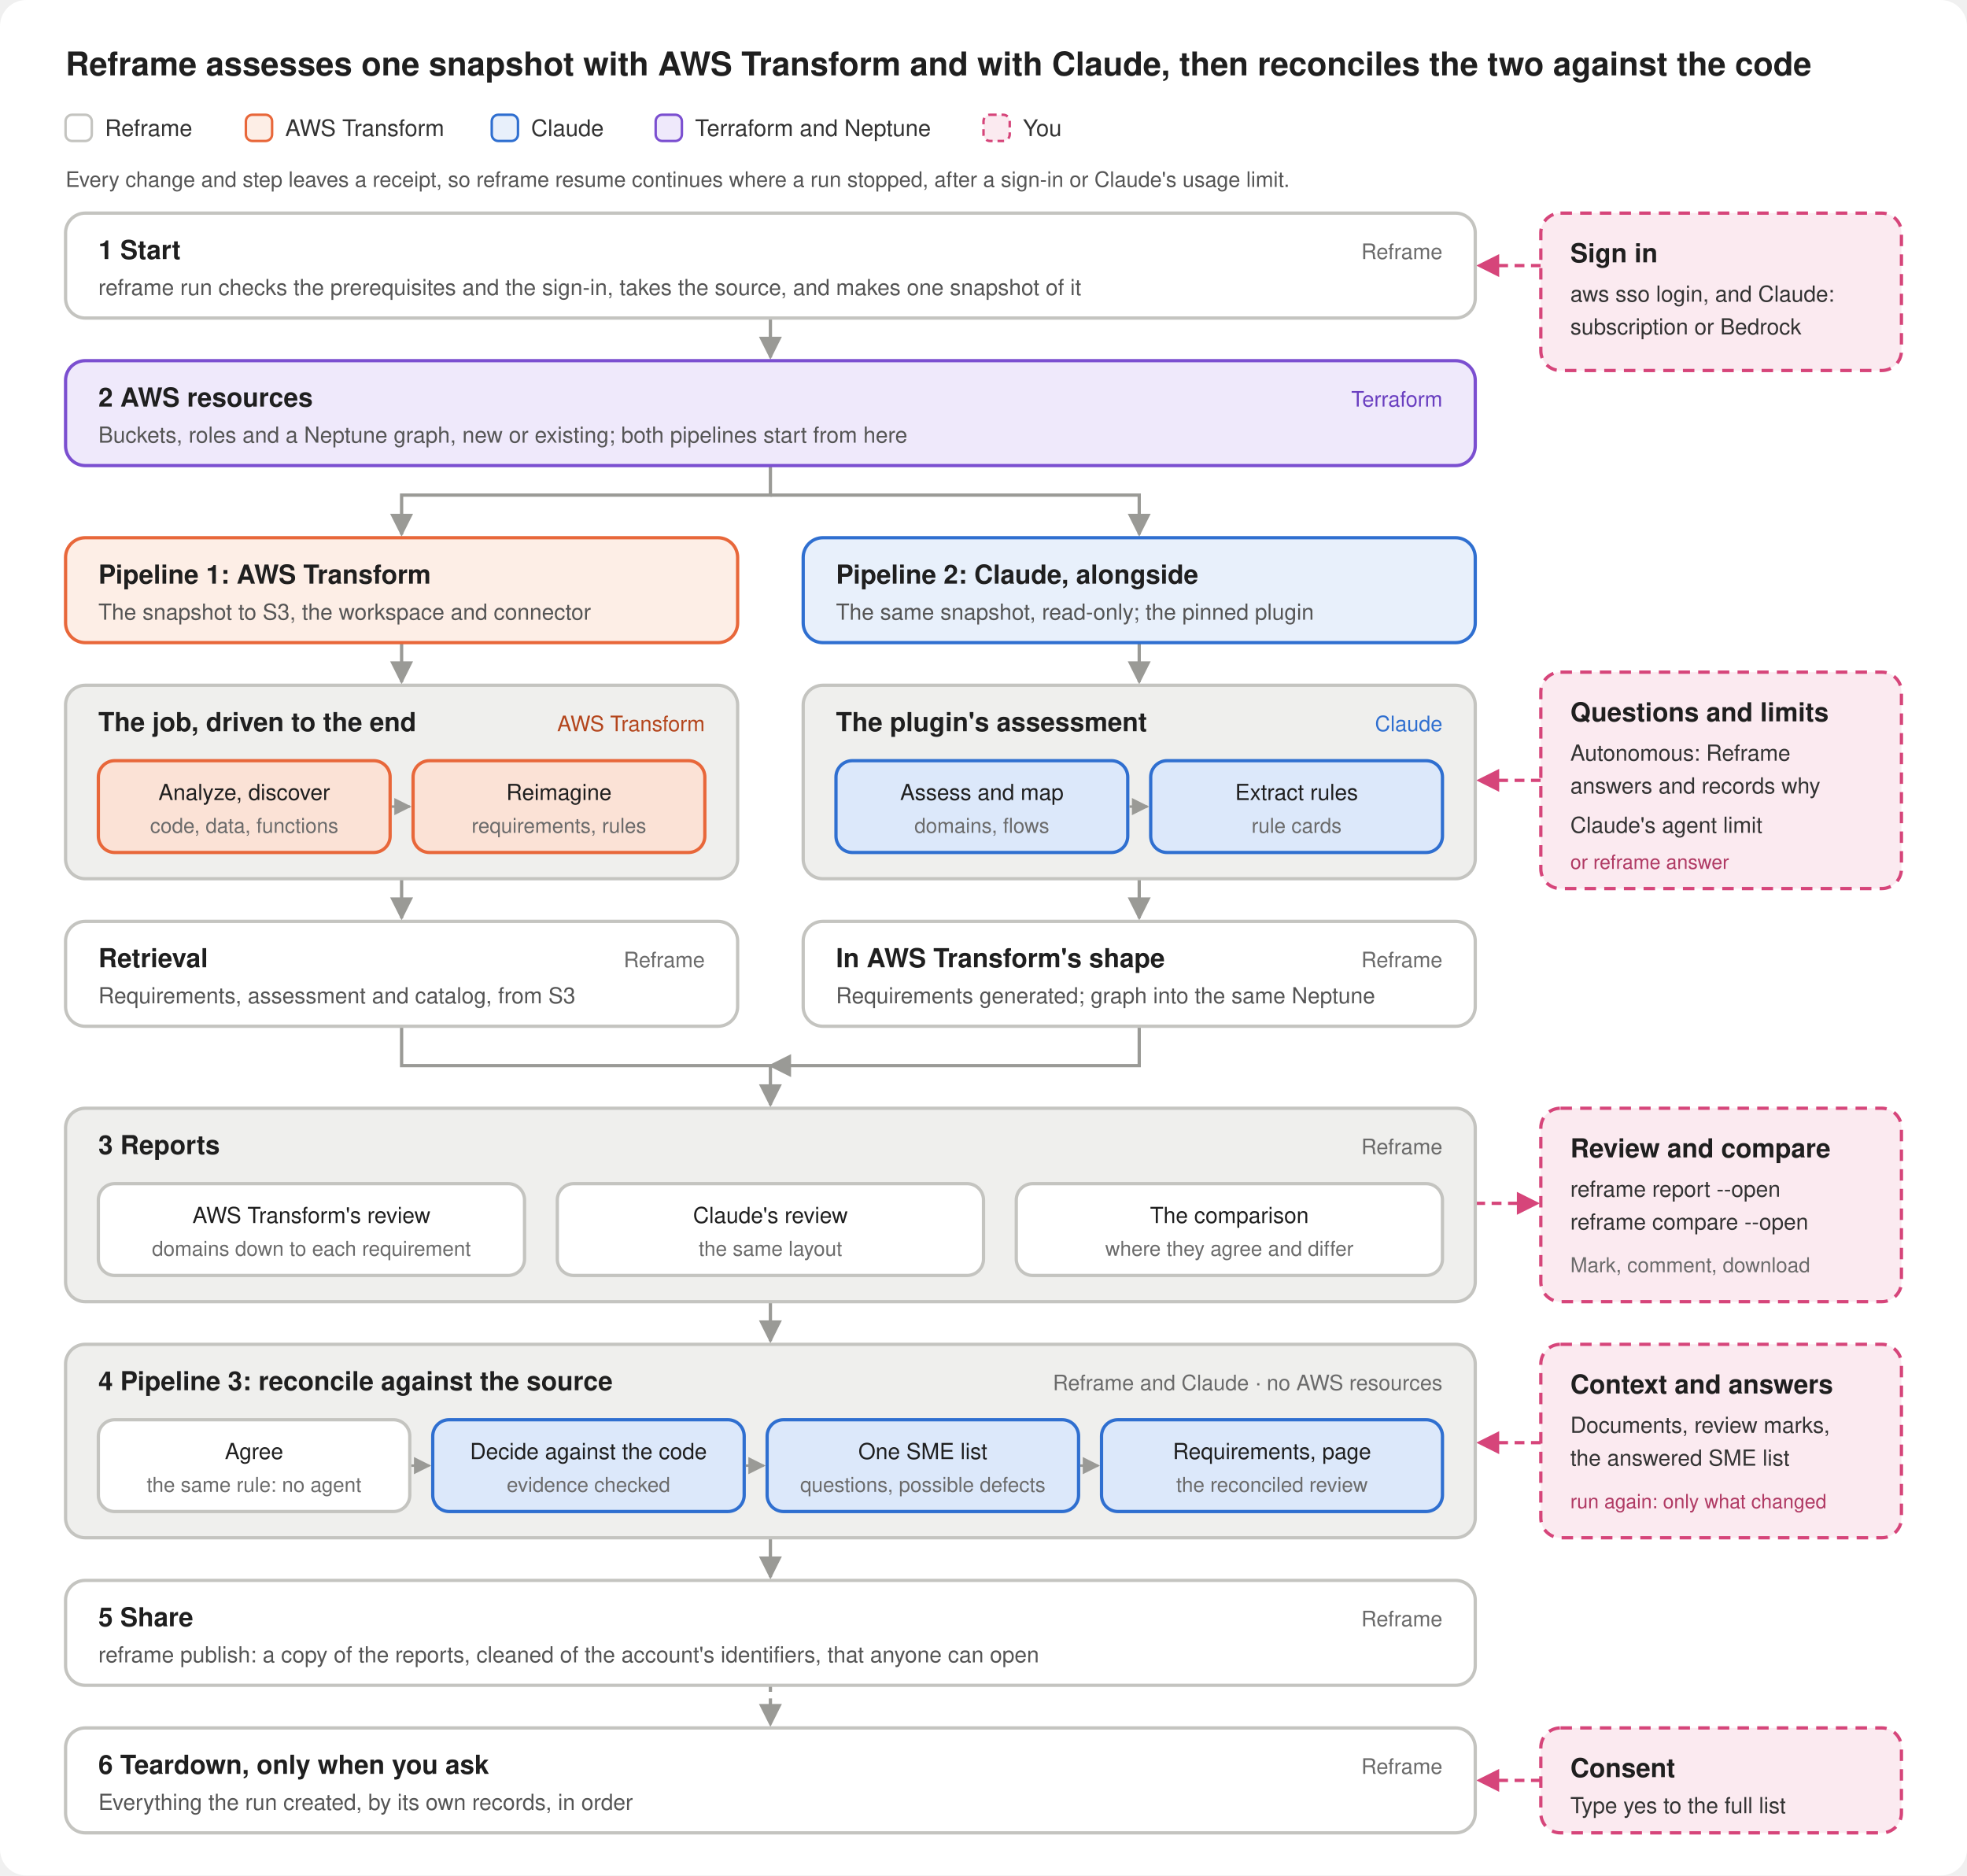
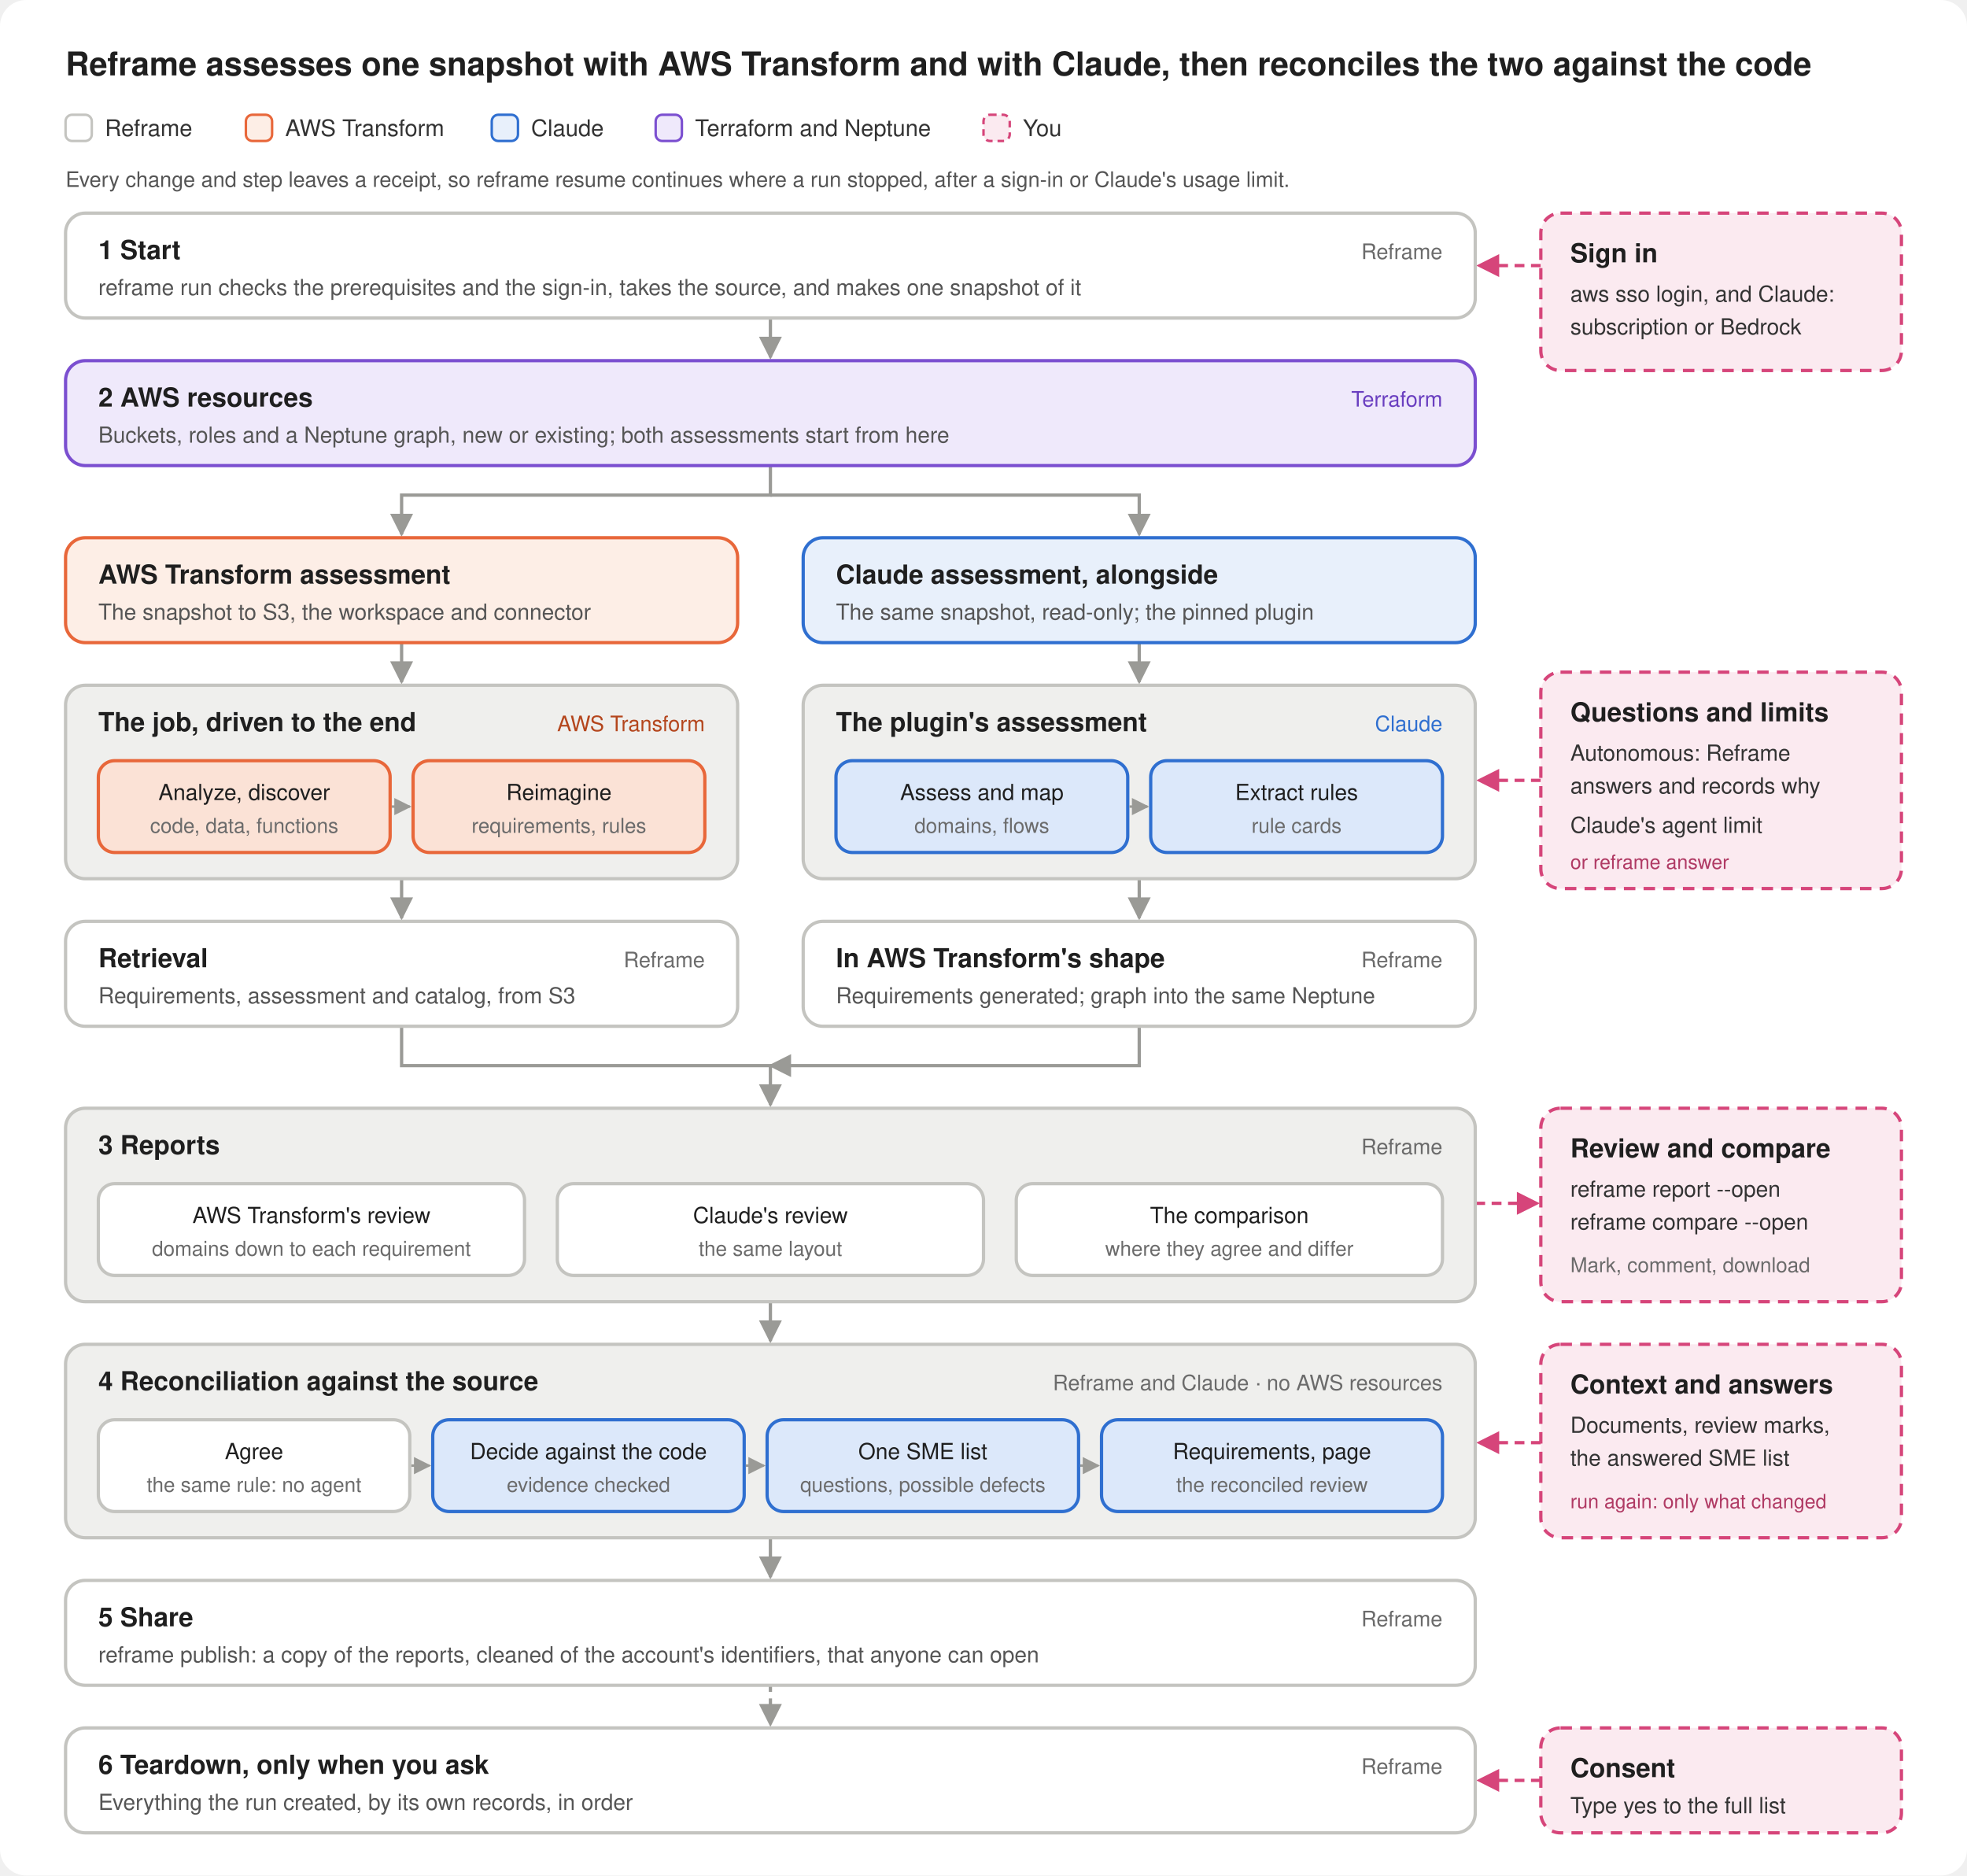
<svg xmlns="http://www.w3.org/2000/svg" viewBox="0 0 1200 1144" width="1200" height="1144" role="img" aria-labelledby="title desc" font-family="-apple-system, BlinkMacSystemFont, 'Segoe UI', Helvetica, Arial, sans-serif">
  <defs>
    <marker id="flow" viewBox="0 0 10 10" refX="9" refY="5" markerWidth="7" markerHeight="7" orient="auto">
      <path d="M0 0 L10 5 L0 10 Z" fill="#9a9a96" />
    </marker>
    <marker id="gate" viewBox="0 0 10 10" refX="9" refY="5" markerWidth="7" markerHeight="7" orient="auto">
      <path d="M0 0 L10 5 L0 10 Z" fill="#d6457a" />
    </marker>
  </defs>
  <rect x="0" y="0" width="1200" height="1144" rx="16" fill="#ffffff" />
  <text x="40" y="46" font-size="20" font-weight="700" fill="#1f1f1f">Reframe assesses one snapshot with AWS Transform and with Claude, then reconciles the two against the code</text>
  <g font-size="14" fill="#333333">
    <rect x="40" y="70" width="16" height="16" rx="4" fill="#ffffff" stroke="#c4c4c0" stroke-width="1.5" />
    <text x="64" y="83">Reframe</text>
    <rect x="150" y="70" width="16" height="16" rx="4" fill="#fdeee6" stroke="#e8673a" stroke-width="1.5" />
    <text x="174" y="83">AWS Transform</text>
    <rect x="300" y="70" width="16" height="16" rx="4" fill="#e8f0fb" stroke="#2f6fd0" stroke-width="1.5" />
    <text x="324" y="83">Claude</text>
    <rect x="400" y="70" width="16" height="16" rx="4" fill="#efe9fb" stroke="#7b4fd0" stroke-width="1.5" />
    <text x="424" y="83">Terraform and Neptune</text>
    <rect x="600" y="70" width="16" height="16" rx="4" fill="#fbeaf0" stroke="#d6457a" stroke-width="1.5" stroke-dasharray="4 3" />
    <text x="624" y="83">You</text>
  </g>
  <text x="40" y="114" font-size="13" fill="#555555">Every change and step leaves a receipt, so reframe resume continues where a run stopped, after a sign-in or Claude's usage limit.</text>
  <g stroke="#9a9a96" stroke-width="2" fill="none" marker-end="url(#flow)">
    <line x1="470" y1="194" x2="470" y2="218" />
    <path d="M470 284 V302 H245 V326" />
    <path d="M470 302 H695 V326" />
    <line x1="245" y1="392" x2="245" y2="416" />
    <line x1="695" y1="392" x2="695" y2="416" />
    <line x1="245" y1="536" x2="245" y2="560" />
    <line x1="695" y1="536" x2="695" y2="560" />
    <path d="M245 626 V650 H470 V674" />
    <path d="M695 626 V650 H470" />
    <line x1="470" y1="794" x2="470" y2="818" />
    <line x1="470" y1="938" x2="470" y2="962" />
  </g>
  <line x1="470" y1="1028" x2="470" y2="1052" stroke="#9a9a96" stroke-width="2" stroke-dasharray="4 4" marker-end="url(#flow)" />
  <g stroke="#d6457a" stroke-width="2" fill="none" stroke-dasharray="6 4" marker-end="url(#gate)">
    <line x1="940" y1="162" x2="902" y2="162" />
    <line x1="940" y1="476" x2="902" y2="476" />
    <line x1="900" y1="734" x2="938" y2="734" />
    <line x1="940" y1="880" x2="902" y2="880" />
    <line x1="940" y1="1086" x2="902" y2="1086" />
  </g>
  <rect x="40" y="130" width="860" height="64" rx="12" fill="#ffffff" stroke="#c4c4c0" stroke-width="2" />
  <text x="60" y="158" font-size="16" font-weight="700" fill="#1f1f1f">1 Start</text>
  <text x="60" y="180" font-size="13.5" fill="#555555">reframe run checks the prerequisites and the sign-in, takes the source, and makes one snapshot of it</text>
  <text x="880" y="158" font-size="13" text-anchor="end" fill="#6b6b6b">Reframe</text>
  <rect x="40" y="220" width="860" height="64" rx="12" fill="#efe9fb" stroke="#7b4fd0" stroke-width="2" />
  <text x="60" y="248" font-size="16" font-weight="700" fill="#1f1f1f">2 AWS resources</text>
-   <text x="60" y="270" font-size="13.5" fill="#555555">Buckets, roles and a Neptune graph, new or existing; both pipelines start from here</text>
+   <text x="60" y="270" font-size="13.5" fill="#555555">Buckets, roles and a Neptune graph, new or existing; both assessments start from here</text>
  <text x="880" y="248" font-size="13" text-anchor="end" fill="#6a3fc0">Terraform</text>
  <rect x="40" y="328" width="410" height="64" rx="12" fill="#fdeee6" stroke="#e8673a" stroke-width="2" />
-   <text x="60" y="356" font-size="16" font-weight="700" fill="#1f1f1f">Pipeline 1: AWS Transform</text>
+   <text x="60" y="356" font-size="16" font-weight="700" fill="#1f1f1f">AWS Transform assessment</text>
  <text x="60" y="378" font-size="13.5" fill="#555555">The snapshot to S3, the workspace and connector</text>
  <rect x="40" y="418" width="410" height="118" rx="12" fill="#efefed" stroke="#c4c4c0" stroke-width="2" />
  <text x="60" y="446" font-size="16" font-weight="700" fill="#1f1f1f">The job, driven to the end</text>
  <text x="430" y="446" font-size="13" text-anchor="end" fill="#b4461d">AWS Transform</text>
  <g stroke="#e8673a" stroke-width="2" fill="#fbe2d6">
    <rect x="60" y="464" width="178" height="56" rx="10" />
    <rect x="252" y="464" width="178" height="56" rx="10" />
  </g>
  <line x1="239" y1="492" x2="250" y2="492" stroke="#9a9a96" stroke-width="1.5" marker-end="url(#flow)" />
  <g text-anchor="middle">
    <text x="149" y="488" font-size="13.5" fill="#1f1f1f">Analyze, discover</text>
    <text x="149" y="508" font-size="12.5" fill="#6b6b6b">code, data, functions</text>
    <text x="341" y="488" font-size="13.5" fill="#1f1f1f">Reimagine</text>
    <text x="341" y="508" font-size="12.5" fill="#6b6b6b">requirements, rules</text>
  </g>
  <rect x="40" y="562" width="410" height="64" rx="12" fill="#ffffff" stroke="#c4c4c0" stroke-width="2" />
  <text x="60" y="590" font-size="16" font-weight="700" fill="#1f1f1f">Retrieval</text>
  <text x="60" y="612" font-size="13.5" fill="#555555">Requirements, assessment and catalog, from S3</text>
  <text x="430" y="590" font-size="13" text-anchor="end" fill="#6b6b6b">Reframe</text>
  <rect x="490" y="328" width="410" height="64" rx="12" fill="#e8f0fb" stroke="#2f6fd0" stroke-width="2" />
-   <text x="510" y="356" font-size="16" font-weight="700" fill="#1f1f1f">Pipeline 2: Claude, alongside</text>
+   <text x="510" y="356" font-size="16" font-weight="700" fill="#1f1f1f">Claude assessment, alongside</text>
  <text x="510" y="378" font-size="13.5" fill="#555555">The same snapshot, read-only; the pinned plugin</text>
  <rect x="490" y="418" width="410" height="118" rx="12" fill="#efefed" stroke="#c4c4c0" stroke-width="2" />
  <text x="510" y="446" font-size="16" font-weight="700" fill="#1f1f1f">The plugin's assessment</text>
  <text x="880" y="446" font-size="13" text-anchor="end" fill="#2f6fd0">Claude</text>
  <g stroke="#2f6fd0" stroke-width="2" fill="#dce8fa">
    <rect x="510" y="464" width="178" height="56" rx="10" />
    <rect x="702" y="464" width="178" height="56" rx="10" />
  </g>
  <line x1="689" y1="492" x2="700" y2="492" stroke="#9a9a96" stroke-width="1.5" marker-end="url(#flow)" />
  <g text-anchor="middle">
    <text x="599" y="488" font-size="13.5" fill="#1f1f1f">Assess and map</text>
    <text x="599" y="508" font-size="12.5" fill="#6b6b6b">domains, flows</text>
    <text x="791" y="488" font-size="13.5" fill="#1f1f1f">Extract rules</text>
    <text x="791" y="508" font-size="12.5" fill="#6b6b6b">rule cards</text>
  </g>
  <rect x="490" y="562" width="410" height="64" rx="12" fill="#ffffff" stroke="#c4c4c0" stroke-width="2" />
  <text x="510" y="590" font-size="16" font-weight="700" fill="#1f1f1f">In AWS Transform's shape</text>
  <text x="510" y="612" font-size="13.5" fill="#555555">Requirements generated; graph into the same Neptune</text>
  <text x="880" y="590" font-size="13" text-anchor="end" fill="#6b6b6b">Reframe</text>
  <rect x="40" y="676" width="860" height="118" rx="12" fill="#efefed" stroke="#c4c4c0" stroke-width="2" />
  <text x="60" y="704" font-size="16" font-weight="700" fill="#1f1f1f">3 Reports</text>
  <text x="880" y="704" font-size="13" text-anchor="end" fill="#6b6b6b">Reframe</text>
  <g stroke="#c4c4c0" stroke-width="2" fill="#ffffff">
    <rect x="60" y="722" width="260" height="56" rx="10" />
    <rect x="340" y="722" width="260" height="56" rx="10" />
    <rect x="620" y="722" width="260" height="56" rx="10" />
  </g>
  <g text-anchor="middle">
    <text x="190" y="746" font-size="13.5" fill="#1f1f1f">AWS Transform's review</text>
    <text x="190" y="766" font-size="12.5" fill="#6b6b6b">domains down to each requirement</text>
    <text x="470" y="746" font-size="13.5" fill="#1f1f1f">Claude's review</text>
    <text x="470" y="766" font-size="12.5" fill="#6b6b6b">the same layout</text>
    <text x="750" y="746" font-size="13.5" fill="#1f1f1f">The comparison</text>
    <text x="750" y="766" font-size="12.5" fill="#6b6b6b">where they agree and differ</text>
  </g>
  <rect x="40" y="820" width="860" height="118" rx="12" fill="#efefed" stroke="#c4c4c0" stroke-width="2" />
-   <text x="60" y="848" font-size="16" font-weight="700" fill="#1f1f1f">4 Pipeline 3: reconcile against the source</text>
+   <text x="60" y="848" font-size="16" font-weight="700" fill="#1f1f1f">4 Reconciliation against the source</text>
  <text x="880" y="848" font-size="13" text-anchor="end" fill="#6b6b6b">Reframe and Claude · no AWS resources</text>
  <g stroke-width="2">
    <rect x="60" y="866" width="190" height="56" rx="10" fill="#ffffff" stroke="#c4c4c0" />
    <rect x="264" y="866" width="190" height="56" rx="10" fill="#dce8fa" stroke="#2f6fd0" />
    <rect x="468" y="866" width="190" height="56" rx="10" fill="#dce8fa" stroke="#2f6fd0" />
    <rect x="672" y="866" width="208" height="56" rx="10" fill="#dce8fa" stroke="#2f6fd0" />
  </g>
  <g stroke="#9a9a96" stroke-width="1.5" fill="none" marker-end="url(#flow)">
    <line x1="251" y1="894" x2="262" y2="894" />
    <line x1="455" y1="894" x2="466" y2="894" />
    <line x1="659" y1="894" x2="670" y2="894" />
  </g>
  <g text-anchor="middle">
    <text x="155" y="890" font-size="13.5" fill="#1f1f1f">Agree</text>
    <text x="155" y="910" font-size="12.5" fill="#6b6b6b">the same rule: no agent</text>
    <text x="359" y="890" font-size="13.5" fill="#1f1f1f">Decide against the code</text>
    <text x="359" y="910" font-size="12.5" fill="#6b6b6b">evidence checked</text>
    <text x="563" y="890" font-size="13.5" fill="#1f1f1f">One SME list</text>
    <text x="563" y="910" font-size="12.5" fill="#6b6b6b">questions, possible defects</text>
    <text x="776" y="890" font-size="13.5" fill="#1f1f1f">Requirements, page</text>
    <text x="776" y="910" font-size="12.5" fill="#6b6b6b">the reconciled review</text>
  </g>
  <rect x="40" y="964" width="860" height="64" rx="12" fill="#ffffff" stroke="#c4c4c0" stroke-width="2" />
  <text x="60" y="992" font-size="16" font-weight="700" fill="#1f1f1f">5 Share</text>
  <text x="60" y="1014" font-size="13.5" fill="#555555">reframe publish: a copy of the reports, cleaned of the account's identifiers, that anyone can open</text>
  <text x="880" y="992" font-size="13" text-anchor="end" fill="#6b6b6b">Reframe</text>
  <rect x="40" y="1054" width="860" height="64" rx="12" fill="#ffffff" stroke="#c4c4c0" stroke-width="2" />
  <text x="60" y="1082" font-size="16" font-weight="700" fill="#1f1f1f">6 Teardown, only when you ask</text>
  <text x="60" y="1104" font-size="13.5" fill="#555555">Everything the run created, by its own records, in order</text>
  <text x="880" y="1082" font-size="13" text-anchor="end" fill="#6b6b6b">Reframe</text>
  <rect x="940" y="130" width="220" height="96" rx="12" fill="#fbeaf0" stroke="#d6457a" stroke-width="2" stroke-dasharray="7 5" />
  <text x="958" y="160" font-size="16" font-weight="700" fill="#1f1f1f">Sign in</text>
  <text x="958" y="184" font-size="13.5" fill="#333333">aws sso login, and Claude:</text>
  <text x="958" y="204" font-size="13.5" fill="#333333">subscription or Bedrock</text>
  <rect x="940" y="410" width="220" height="132" rx="12" fill="#fbeaf0" stroke="#d6457a" stroke-width="2" stroke-dasharray="7 5" />
  <text x="958" y="440" font-size="16" font-weight="700" fill="#1f1f1f">Questions and limits</text>
  <text x="958" y="464" font-size="13.5" fill="#333333">Autonomous: Reframe</text>
  <text x="958" y="484" font-size="13.5" fill="#333333">answers and records why</text>
  <text x="958" y="508" font-size="13.5" fill="#333333">Claude's agent limit</text>
  <text x="958" y="530" font-size="12" fill="#b03a64">or reframe answer</text>
  <rect x="940" y="676" width="220" height="118" rx="12" fill="#fbeaf0" stroke="#d6457a" stroke-width="2" stroke-dasharray="7 5" />
  <text x="958" y="706" font-size="16" font-weight="700" fill="#1f1f1f">Review and compare</text>
  <text x="958" y="730" font-size="13.5" fill="#333333">reframe report --open</text>
  <text x="958" y="750" font-size="13.5" fill="#333333">reframe compare --open</text>
  <text x="958" y="776" font-size="12.5" fill="#6b6b6b">Mark, comment, download</text>
  <rect x="940" y="820" width="220" height="118" rx="12" fill="#fbeaf0" stroke="#d6457a" stroke-width="2" stroke-dasharray="7 5" />
  <text x="958" y="850" font-size="16" font-weight="700" fill="#1f1f1f">Context and answers</text>
  <text x="958" y="874" font-size="13.5" fill="#333333">Documents, review marks,</text>
  <text x="958" y="894" font-size="13.5" fill="#333333">the answered SME list</text>
  <text x="958" y="920" font-size="12" fill="#b03a64">run again: only what changed</text>
  <rect x="940" y="1054" width="220" height="64" rx="12" fill="#fbeaf0" stroke="#d6457a" stroke-width="2" stroke-dasharray="7 5" />
  <text x="958" y="1084" font-size="16" font-weight="700" fill="#1f1f1f">Consent</text>
  <text x="958" y="1106" font-size="13.5" fill="#333333">Type yes to the full list</text>
</svg>
